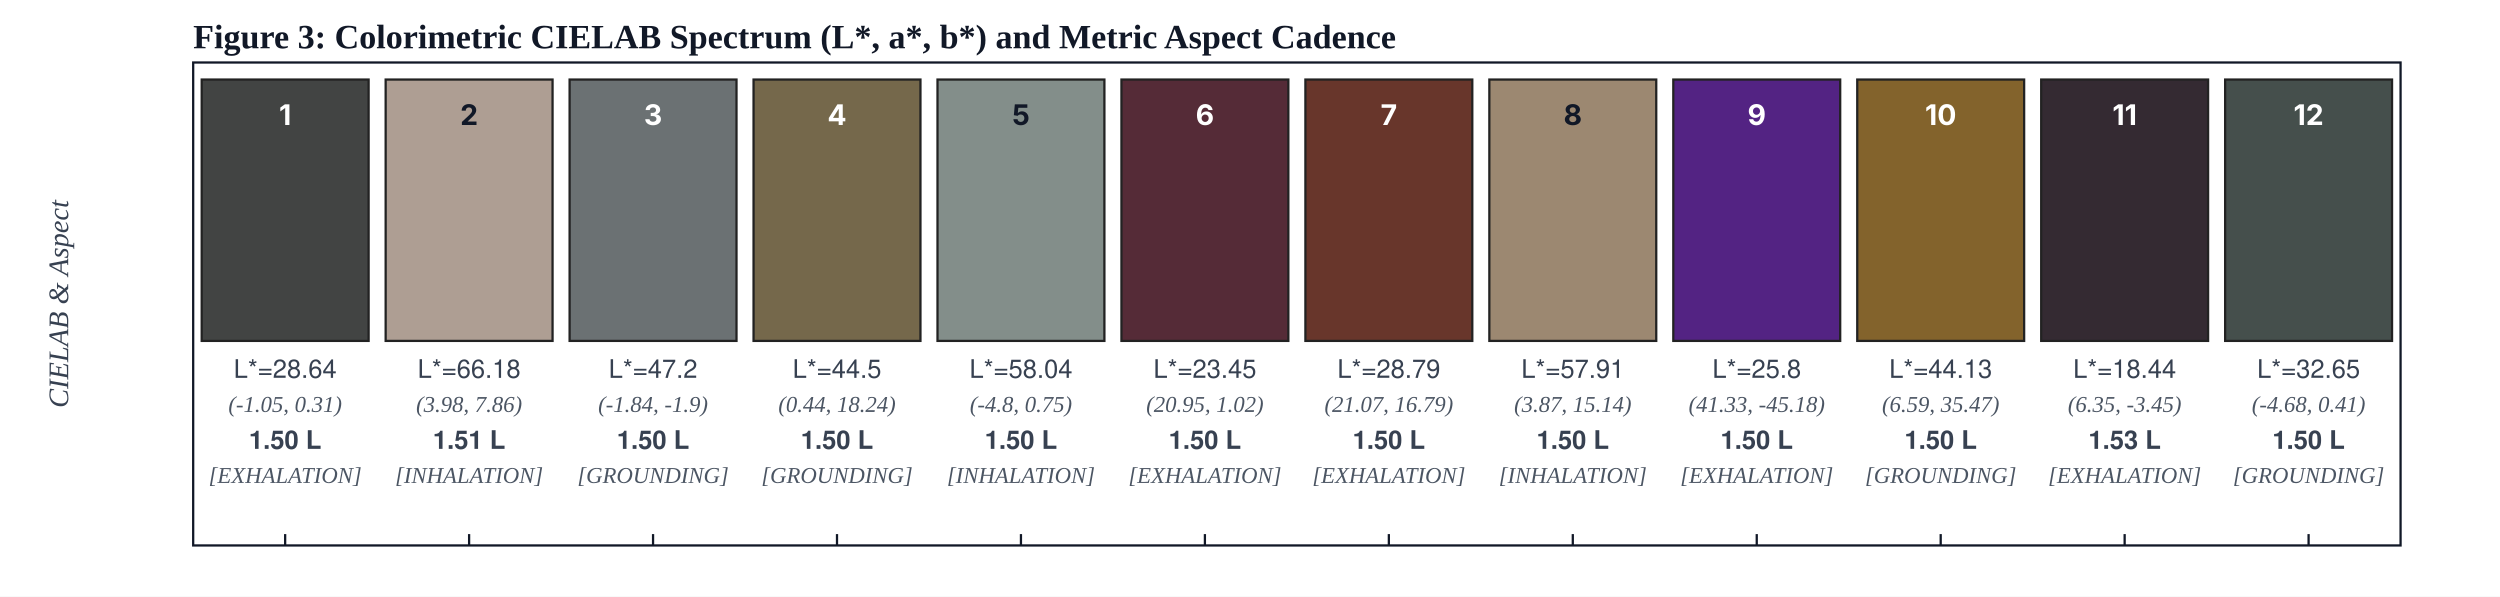
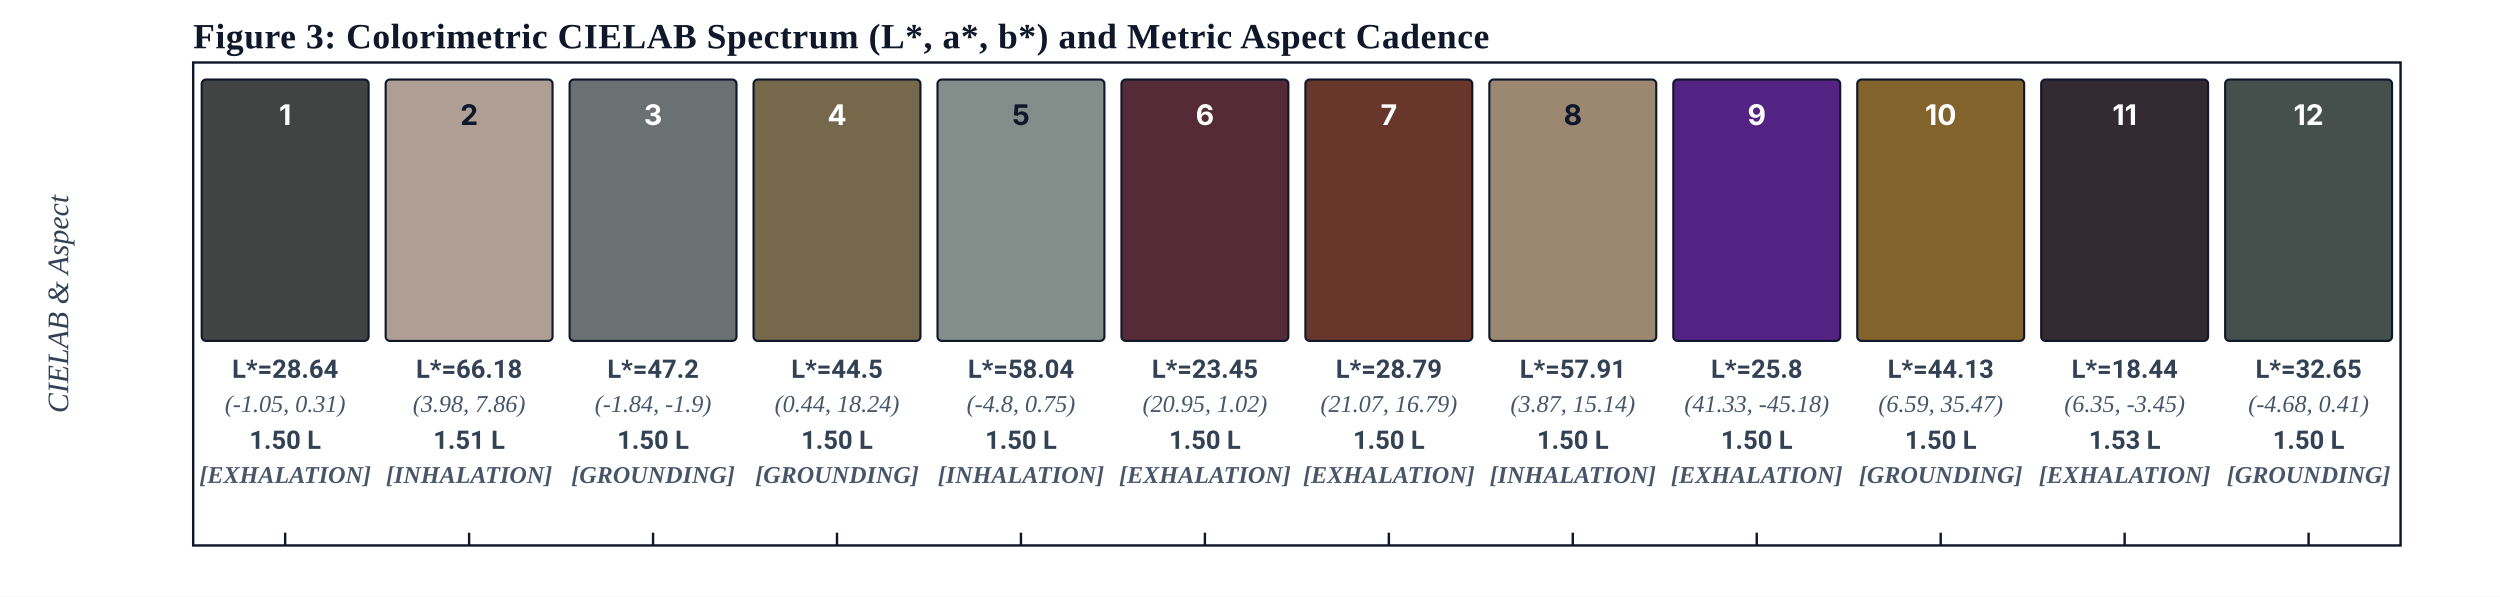
<svg xmlns="http://www.w3.org/2000/svg" viewBox="0 0 880 210" width="100%" height="100%">
  <style>
    .paper-bg { fill: #ffffff; }
-     .spine-box { fill: #ffffff; stroke: #111827; stroke-width: 0.8; }
-     .tick-line { stroke: #111827; stroke-width: 0.8; }
-     .fig-heading { fill: #111827; font-family: "Times New Roman", Times, "Nimbus Roman", "DejaVu Serif", serif; font-size: 12px; font-weight: bold; }
-     .axis-title { fill: #374151; font-family: "Times New Roman", Times, "Nimbus Roman", "DejaVu Serif", serif; font-size: 10px; font-style: italic; }
-     .tick-label { fill: #374151; font-family: -apple-system, BlinkMacSystemFont, "Segoe UI", Helvetica, Arial, sans-serif; font-size: 9px; }
-     .threshold-label { fill: #4b5563; font-family: "Times New Roman", Times, "Nimbus Roman", "DejaVu Serif", serif; font-size: 8px; font-style: italic; }
+     .spine-box { fill: #ffffff; stroke: #0f172a; stroke-width: 0.85; }
+     .tick-line { stroke: #0f172a; stroke-width: 0.85; }
+     .fig-heading { fill: #0f172a; font-family: "Times New Roman", Times, "Nimbus Roman No9 L", "Liberation Serif", serif; font-size: 12.5px; font-weight: bold; letter-spacing: 0.2px; }
+     .axis-title { fill: #334155; font-family: "Times New Roman", Times, "Nimbus Roman No9 L", "Liberation Serif", serif; font-size: 10.5px; font-style: italic; }
+     .tick-label { fill: #334155; font-family: -apple-system, BlinkMacSystemFont, "Segoe UI", Roboto, Helvetica, Arial, sans-serif; font-size: 9px; font-variant-numeric: tabular-nums; }
+     .threshold-label { fill: #475569; font-family: "Times New Roman", Times, "Nimbus Roman No9 L", "Liberation Serif", serif; font-size: 8.5px; font-style: italic; }
  </style>
  <rect width="880" height="210" class="paper-bg" />
  <text x="68" y="17" class="fig-heading">Figure 3: Colorimetric CIELAB Spectrum (L*, a*, b*) and Metric Aspect Cadence</text>
  <rect x="68" y="22" width="777" height="170" class="spine-box" />
  <text transform="translate(24, 107) rotate(-90)" class="axis-title" text-anchor="middle">CIELAB &amp; Aspect</text>
-   <rect x="71" y="28" width="58.75" height="92" fill="rgb(66, 68, 67)" stroke="#222222" stroke-width="0.8" />
+   <rect x="71" y="28" width="58.75" height="92" fill="rgb(66, 68, 67)" stroke="#0f172a" stroke-width="0.75" rx="1.5" />
  <text x="100.375" y="44" fill="#ffffff" font-family="-apple-system, sans-serif" font-size="10px" font-weight="bold" text-anchor="middle">1</text>
-   <text x="100.375" y="133" class="tick-label" text-anchor="middle">L*=28.64</text>
+   <text x="100.375" y="133" class="tick-label" font-weight="600" text-anchor="middle">L*=28.64</text>
  <text x="100.375" y="145" class="threshold-label" text-anchor="middle">(-1.05, 0.31)</text>
  <text x="100.375" y="158" class="tick-label" font-weight="bold" text-anchor="middle">1.50 L</text>
-   <text x="100.375" y="170" class="threshold-label" font-size="7.5px" text-anchor="middle">[EXHALATION]</text>
-   <line x1="100.375" y1="188" x2="100.375" y2="192" class="tick-line" />
-   <rect x="135.75" y="28" width="58.75" height="92" fill="rgb(174, 158, 147)" stroke="#222222" stroke-width="0.8" />
-   <text x="165.125" y="44" fill="#111827" font-family="-apple-system, sans-serif" font-size="10px" font-weight="bold" text-anchor="middle">2</text>
-   <text x="165.125" y="133" class="tick-label" text-anchor="middle">L*=66.18</text>
+   <text x="100.375" y="170" class="threshold-label" fill="#b91c1c" font-size="7.5px" font-weight="bold" text-anchor="middle">[EXHALATION]</text>
+   <line x1="100.375" y1="187.5" x2="100.375" y2="192" class="tick-line" />
+   <rect x="135.75" y="28" width="58.75" height="92" fill="rgb(174, 158, 147)" stroke="#0f172a" stroke-width="0.75" rx="1.5" />
+   <text x="165.125" y="44" fill="#0f172a" font-family="-apple-system, sans-serif" font-size="10px" font-weight="bold" text-anchor="middle">2</text>
+   <text x="165.125" y="133" class="tick-label" font-weight="600" text-anchor="middle">L*=66.18</text>
  <text x="165.125" y="145" class="threshold-label" text-anchor="middle">(3.98, 7.86)</text>
  <text x="165.125" y="158" class="tick-label" font-weight="bold" text-anchor="middle">1.51 L</text>
-   <text x="165.125" y="170" class="threshold-label" font-size="7.5px" text-anchor="middle">[INHALATION]</text>
-   <line x1="165.125" y1="188" x2="165.125" y2="192" class="tick-line" />
-   <rect x="200.5" y="28" width="58.75" height="92" fill="rgb(107, 113, 115)" stroke="#222222" stroke-width="0.8" />
+   <text x="165.125" y="170" class="threshold-label" fill="#1d4ed8" font-size="7.5px" font-weight="bold" text-anchor="middle">[INHALATION]</text>
+   <line x1="165.125" y1="187.5" x2="165.125" y2="192" class="tick-line" />
+   <rect x="200.5" y="28" width="58.75" height="92" fill="rgb(107, 113, 115)" stroke="#0f172a" stroke-width="0.75" rx="1.5" />
  <text x="229.875" y="44" fill="#ffffff" font-family="-apple-system, sans-serif" font-size="10px" font-weight="bold" text-anchor="middle">3</text>
-   <text x="229.875" y="133" class="tick-label" text-anchor="middle">L*=47.2</text>
+   <text x="229.875" y="133" class="tick-label" font-weight="600" text-anchor="middle">L*=47.2</text>
  <text x="229.875" y="145" class="threshold-label" text-anchor="middle">(-1.84, -1.9)</text>
  <text x="229.875" y="158" class="tick-label" font-weight="bold" text-anchor="middle">1.50 L</text>
-   <text x="229.875" y="170" class="threshold-label" font-size="7.5px" text-anchor="middle">[GROUNDING]</text>
-   <line x1="229.875" y1="188" x2="229.875" y2="192" class="tick-line" />
-   <rect x="265.25" y="28" width="58.75" height="92" fill="rgb(117, 104, 75)" stroke="#222222" stroke-width="0.8" />
+   <text x="229.875" y="170" class="threshold-label" fill="#475569" font-size="7.5px" font-weight="bold" text-anchor="middle">[GROUNDING]</text>
+   <line x1="229.875" y1="187.5" x2="229.875" y2="192" class="tick-line" />
+   <rect x="265.25" y="28" width="58.75" height="92" fill="rgb(117, 104, 75)" stroke="#0f172a" stroke-width="0.75" rx="1.5" />
  <text x="294.625" y="44" fill="#ffffff" font-family="-apple-system, sans-serif" font-size="10px" font-weight="bold" text-anchor="middle">4</text>
-   <text x="294.625" y="133" class="tick-label" text-anchor="middle">L*=44.5</text>
+   <text x="294.625" y="133" class="tick-label" font-weight="600" text-anchor="middle">L*=44.5</text>
  <text x="294.625" y="145" class="threshold-label" text-anchor="middle">(0.44, 18.24)</text>
  <text x="294.625" y="158" class="tick-label" font-weight="bold" text-anchor="middle">1.50 L</text>
-   <text x="294.625" y="170" class="threshold-label" font-size="7.5px" text-anchor="middle">[GROUNDING]</text>
-   <line x1="294.625" y1="188" x2="294.625" y2="192" class="tick-line" />
-   <rect x="330" y="28" width="58.75" height="92" fill="rgb(131, 142, 138)" stroke="#222222" stroke-width="0.8" />
-   <text x="359.375" y="44" fill="#111827" font-family="-apple-system, sans-serif" font-size="10px" font-weight="bold" text-anchor="middle">5</text>
-   <text x="359.375" y="133" class="tick-label" text-anchor="middle">L*=58.04</text>
+   <text x="294.625" y="170" class="threshold-label" fill="#475569" font-size="7.5px" font-weight="bold" text-anchor="middle">[GROUNDING]</text>
+   <line x1="294.625" y1="187.5" x2="294.625" y2="192" class="tick-line" />
+   <rect x="330" y="28" width="58.75" height="92" fill="rgb(131, 142, 138)" stroke="#0f172a" stroke-width="0.75" rx="1.5" />
+   <text x="359.375" y="44" fill="#0f172a" font-family="-apple-system, sans-serif" font-size="10px" font-weight="bold" text-anchor="middle">5</text>
+   <text x="359.375" y="133" class="tick-label" font-weight="600" text-anchor="middle">L*=58.04</text>
  <text x="359.375" y="145" class="threshold-label" text-anchor="middle">(-4.8, 0.75)</text>
  <text x="359.375" y="158" class="tick-label" font-weight="bold" text-anchor="middle">1.50 L</text>
-   <text x="359.375" y="170" class="threshold-label" font-size="7.5px" text-anchor="middle">[INHALATION]</text>
-   <line x1="359.375" y1="188" x2="359.375" y2="192" class="tick-line" />
-   <rect x="394.75" y="28" width="58.75" height="92" fill="rgb(85, 43, 55)" stroke="#222222" stroke-width="0.8" />
+   <text x="359.375" y="170" class="threshold-label" fill="#1d4ed8" font-size="7.5px" font-weight="bold" text-anchor="middle">[INHALATION]</text>
+   <line x1="359.375" y1="187.5" x2="359.375" y2="192" class="tick-line" />
+   <rect x="394.75" y="28" width="58.75" height="92" fill="rgb(85, 43, 55)" stroke="#0f172a" stroke-width="0.75" rx="1.5" />
  <text x="424.125" y="44" fill="#ffffff" font-family="-apple-system, sans-serif" font-size="10px" font-weight="bold" text-anchor="middle">6</text>
-   <text x="424.125" y="133" class="tick-label" text-anchor="middle">L*=23.45</text>
+   <text x="424.125" y="133" class="tick-label" font-weight="600" text-anchor="middle">L*=23.45</text>
  <text x="424.125" y="145" class="threshold-label" text-anchor="middle">(20.95, 1.02)</text>
  <text x="424.125" y="158" class="tick-label" font-weight="bold" text-anchor="middle">1.50 L</text>
-   <text x="424.125" y="170" class="threshold-label" font-size="7.5px" text-anchor="middle">[EXHALATION]</text>
-   <line x1="424.125" y1="188" x2="424.125" y2="192" class="tick-line" />
-   <rect x="459.5" y="28" width="58.75" height="92" fill="rgb(104, 54, 43)" stroke="#222222" stroke-width="0.8" />
+   <text x="424.125" y="170" class="threshold-label" fill="#b91c1c" font-size="7.5px" font-weight="bold" text-anchor="middle">[EXHALATION]</text>
+   <line x1="424.125" y1="187.5" x2="424.125" y2="192" class="tick-line" />
+   <rect x="459.5" y="28" width="58.75" height="92" fill="rgb(104, 54, 43)" stroke="#0f172a" stroke-width="0.75" rx="1.5" />
  <text x="488.875" y="44" fill="#ffffff" font-family="-apple-system, sans-serif" font-size="10px" font-weight="bold" text-anchor="middle">7</text>
-   <text x="488.875" y="133" class="tick-label" text-anchor="middle">L*=28.79</text>
+   <text x="488.875" y="133" class="tick-label" font-weight="600" text-anchor="middle">L*=28.79</text>
  <text x="488.875" y="145" class="threshold-label" text-anchor="middle">(21.07, 16.79)</text>
  <text x="488.875" y="158" class="tick-label" font-weight="bold" text-anchor="middle">1.50 L</text>
-   <text x="488.875" y="170" class="threshold-label" font-size="7.5px" text-anchor="middle">[EXHALATION]</text>
-   <line x1="488.875" y1="188" x2="488.875" y2="192" class="tick-line" />
-   <rect x="524.25" y="28" width="58.75" height="92" fill="rgb(156, 136, 113)" stroke="#222222" stroke-width="0.8" />
-   <text x="553.625" y="44" fill="#111827" font-family="-apple-system, sans-serif" font-size="10px" font-weight="bold" text-anchor="middle">8</text>
-   <text x="553.625" y="133" class="tick-label" text-anchor="middle">L*=57.91</text>
+   <text x="488.875" y="170" class="threshold-label" fill="#b91c1c" font-size="7.5px" font-weight="bold" text-anchor="middle">[EXHALATION]</text>
+   <line x1="488.875" y1="187.5" x2="488.875" y2="192" class="tick-line" />
+   <rect x="524.25" y="28" width="58.75" height="92" fill="rgb(156, 136, 113)" stroke="#0f172a" stroke-width="0.75" rx="1.5" />
+   <text x="553.625" y="44" fill="#0f172a" font-family="-apple-system, sans-serif" font-size="10px" font-weight="bold" text-anchor="middle">8</text>
+   <text x="553.625" y="133" class="tick-label" font-weight="600" text-anchor="middle">L*=57.91</text>
  <text x="553.625" y="145" class="threshold-label" text-anchor="middle">(3.87, 15.14)</text>
  <text x="553.625" y="158" class="tick-label" font-weight="bold" text-anchor="middle">1.50 L</text>
-   <text x="553.625" y="170" class="threshold-label" font-size="7.5px" text-anchor="middle">[INHALATION]</text>
-   <line x1="553.625" y1="188" x2="553.625" y2="192" class="tick-line" />
-   <rect x="589" y="28" width="58.75" height="92" fill="rgb(83, 35, 131)" stroke="#222222" stroke-width="0.8" />
+   <text x="553.625" y="170" class="threshold-label" fill="#1d4ed8" font-size="7.5px" font-weight="bold" text-anchor="middle">[INHALATION]</text>
+   <line x1="553.625" y1="187.5" x2="553.625" y2="192" class="tick-line" />
+   <rect x="589" y="28" width="58.75" height="92" fill="rgb(83, 35, 131)" stroke="#0f172a" stroke-width="0.75" rx="1.5" />
  <text x="618.375" y="44" fill="#ffffff" font-family="-apple-system, sans-serif" font-size="10px" font-weight="bold" text-anchor="middle">9</text>
-   <text x="618.375" y="133" class="tick-label" text-anchor="middle">L*=25.8</text>
+   <text x="618.375" y="133" class="tick-label" font-weight="600" text-anchor="middle">L*=25.8</text>
  <text x="618.375" y="145" class="threshold-label" text-anchor="middle">(41.33, -45.18)</text>
  <text x="618.375" y="158" class="tick-label" font-weight="bold" text-anchor="middle">1.50 L</text>
-   <text x="618.375" y="170" class="threshold-label" font-size="7.5px" text-anchor="middle">[EXHALATION]</text>
-   <line x1="618.375" y1="188" x2="618.375" y2="192" class="tick-line" />
-   <rect x="653.75" y="28" width="58.75" height="92" fill="rgb(131, 99, 44)" stroke="#222222" stroke-width="0.8" />
+   <text x="618.375" y="170" class="threshold-label" fill="#b91c1c" font-size="7.5px" font-weight="bold" text-anchor="middle">[EXHALATION]</text>
+   <line x1="618.375" y1="187.5" x2="618.375" y2="192" class="tick-line" />
+   <rect x="653.75" y="28" width="58.75" height="92" fill="rgb(131, 99, 44)" stroke="#0f172a" stroke-width="0.75" rx="1.5" />
  <text x="683.125" y="44" fill="#ffffff" font-family="-apple-system, sans-serif" font-size="10px" font-weight="bold" text-anchor="middle">10</text>
-   <text x="683.125" y="133" class="tick-label" text-anchor="middle">L*=44.13</text>
+   <text x="683.125" y="133" class="tick-label" font-weight="600" text-anchor="middle">L*=44.13</text>
  <text x="683.125" y="145" class="threshold-label" text-anchor="middle">(6.59, 35.47)</text>
  <text x="683.125" y="158" class="tick-label" font-weight="bold" text-anchor="middle">1.50 L</text>
-   <text x="683.125" y="170" class="threshold-label" font-size="7.5px" text-anchor="middle">[GROUNDING]</text>
-   <line x1="683.125" y1="188" x2="683.125" y2="192" class="tick-line" />
-   <rect x="718.5" y="28" width="58.75" height="92" fill="rgb(52, 42, 50)" stroke="#222222" stroke-width="0.8" />
+   <text x="683.125" y="170" class="threshold-label" fill="#475569" font-size="7.5px" font-weight="bold" text-anchor="middle">[GROUNDING]</text>
+   <line x1="683.125" y1="187.5" x2="683.125" y2="192" class="tick-line" />
+   <rect x="718.5" y="28" width="58.75" height="92" fill="rgb(52, 42, 50)" stroke="#0f172a" stroke-width="0.75" rx="1.5" />
  <text x="747.875" y="44" fill="#ffffff" font-family="-apple-system, sans-serif" font-size="10px" font-weight="bold" text-anchor="middle">11</text>
-   <text x="747.875" y="133" class="tick-label" text-anchor="middle">L*=18.44</text>
+   <text x="747.875" y="133" class="tick-label" font-weight="600" text-anchor="middle">L*=18.44</text>
  <text x="747.875" y="145" class="threshold-label" text-anchor="middle">(6.35, -3.45)</text>
  <text x="747.875" y="158" class="tick-label" font-weight="bold" text-anchor="middle">1.53 L</text>
-   <text x="747.875" y="170" class="threshold-label" font-size="7.5px" text-anchor="middle">[EXHALATION]</text>
-   <line x1="747.875" y1="188" x2="747.875" y2="192" class="tick-line" />
-   <rect x="783.25" y="28" width="58.75" height="92" fill="rgb(69, 79, 76)" stroke="#222222" stroke-width="0.8" />
+   <text x="747.875" y="170" class="threshold-label" fill="#b91c1c" font-size="7.5px" font-weight="bold" text-anchor="middle">[EXHALATION]</text>
+   <line x1="747.875" y1="187.5" x2="747.875" y2="192" class="tick-line" />
+   <rect x="783.25" y="28" width="58.75" height="92" fill="rgb(69, 79, 76)" stroke="#0f172a" stroke-width="0.75" rx="1.5" />
  <text x="812.625" y="44" fill="#ffffff" font-family="-apple-system, sans-serif" font-size="10px" font-weight="bold" text-anchor="middle">12</text>
-   <text x="812.625" y="133" class="tick-label" text-anchor="middle">L*=32.65</text>
+   <text x="812.625" y="133" class="tick-label" font-weight="600" text-anchor="middle">L*=32.65</text>
  <text x="812.625" y="145" class="threshold-label" text-anchor="middle">(-4.68, 0.41)</text>
  <text x="812.625" y="158" class="tick-label" font-weight="bold" text-anchor="middle">1.50 L</text>
-   <text x="812.625" y="170" class="threshold-label" font-size="7.5px" text-anchor="middle">[GROUNDING]</text>
-   <line x1="812.625" y1="188" x2="812.625" y2="192" class="tick-line" />
+   <text x="812.625" y="170" class="threshold-label" fill="#475569" font-size="7.5px" font-weight="bold" text-anchor="middle">[GROUNDING]</text>
+   <line x1="812.625" y1="187.5" x2="812.625" y2="192" class="tick-line" />
</svg>
